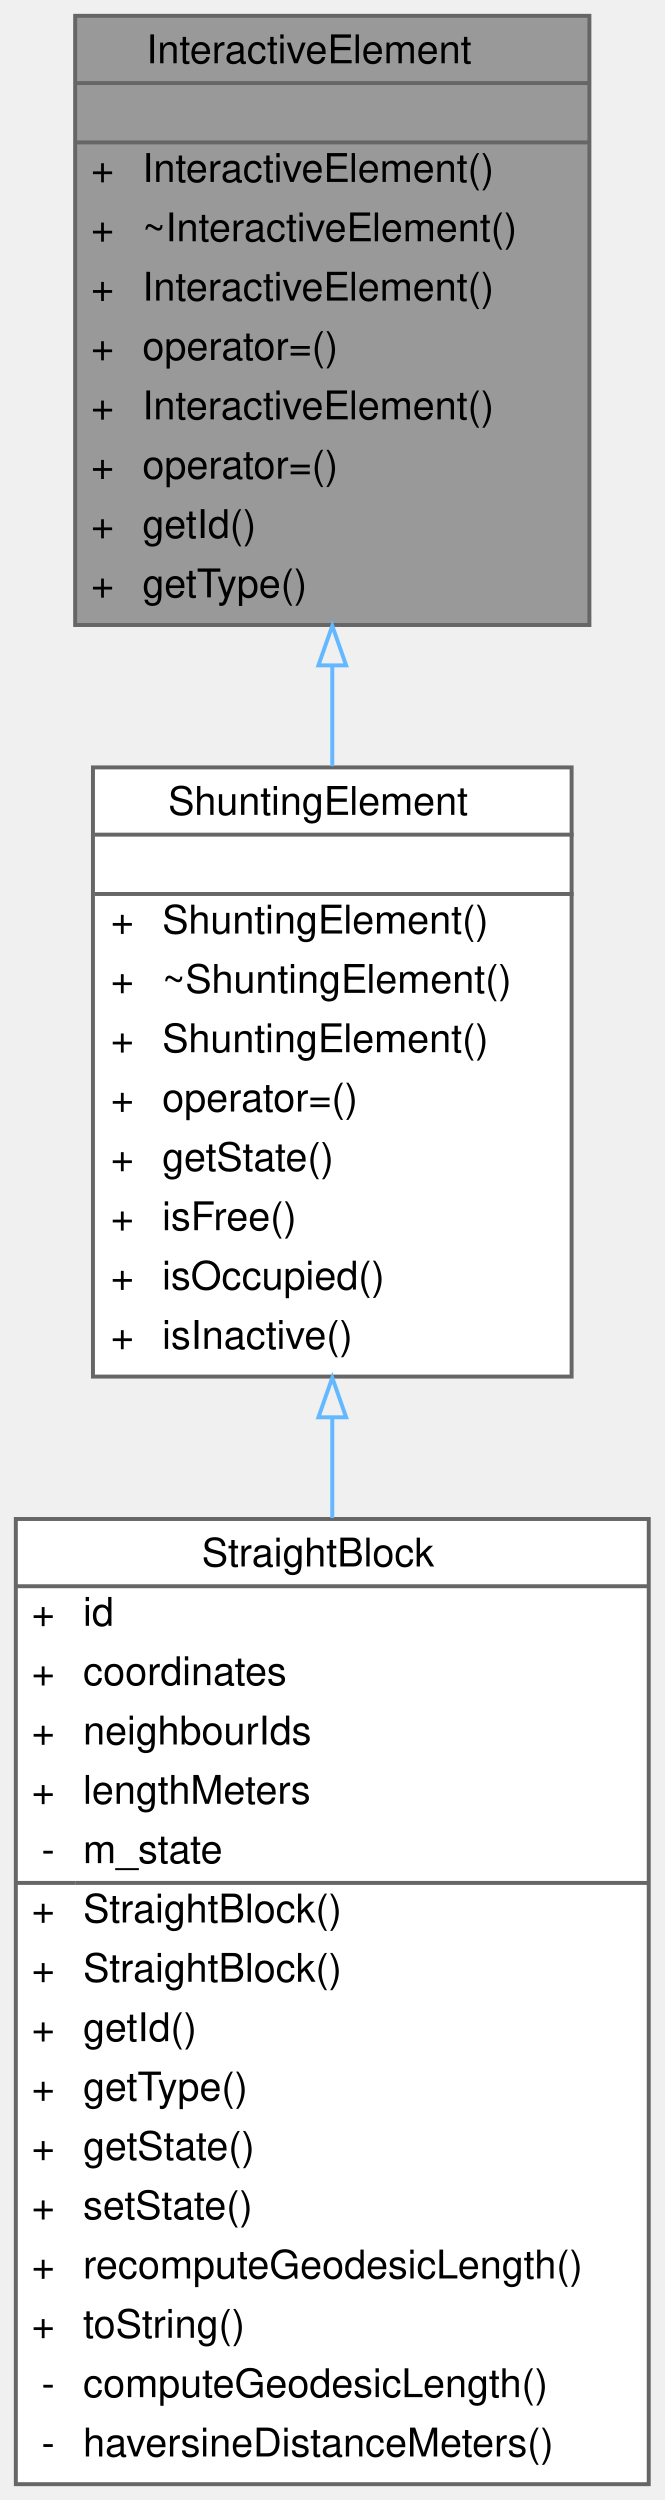
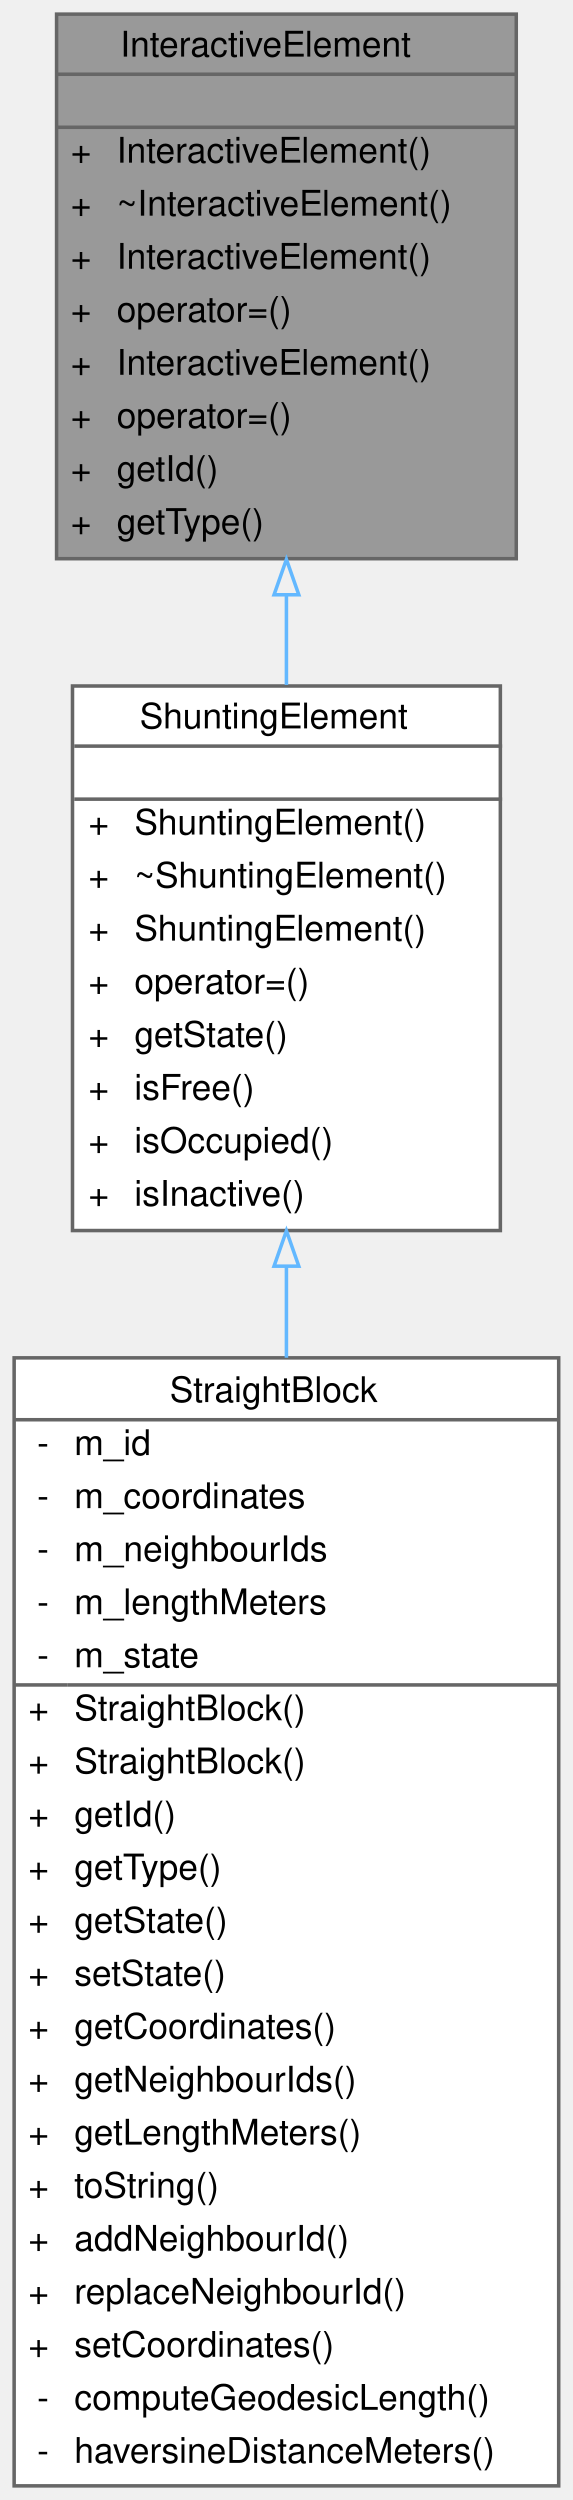
- <svg xmlns="http://www.w3.org/2000/svg" xmlns:xlink="http://www.w3.org/1999/xlink" width="168pt" height="632pt" viewBox="0.00 0.00 168.00 632.00">
-   <g id="graph0" class="graph" transform="scale(1 1) rotate(0) translate(4 628)">
+ <svg xmlns="http://www.w3.org/2000/svg" xmlns:xlink="http://www.w3.org/1999/xlink" width="162pt" height="707pt" viewBox="0.00 0.00 162.00 707.00">
+   <g id="graph0" class="graph" transform="scale(1 1) rotate(0) translate(4 703)">
    <g id="Node000001" class="node">
      <g id="a_Node000001">
        <a xlink:title="Classe de base abstraite pour tous les éléments interactifs ferroviaires.">
-           <polygon fill="#999999" stroke="transparent" points="145,-624 15,-624 15,-470 145,-470 145,-624" />
-           <text text-anchor="start" x="33" y="-612" font-family="Helvetica,sans-Serif" font-size="10.00">InteractiveElement</text>
-           <text text-anchor="start" x="78" y="-597" font-family="Helvetica,sans-Serif" font-size="10.00"> </text>
-           <text text-anchor="start" x="19" y="-582" font-family="Helvetica,sans-Serif" font-size="10.00">+</text>
-           <text text-anchor="start" x="32" y="-582" font-family="Helvetica,sans-Serif" font-size="10.00">InteractiveElement()</text>
-           <text text-anchor="start" x="19" y="-567" font-family="Helvetica,sans-Serif" font-size="10.00">+</text>
-           <text text-anchor="start" x="32" y="-567" font-family="Helvetica,sans-Serif" font-size="10.00">~InteractiveElement()</text>
-           <text text-anchor="start" x="19" y="-552" font-family="Helvetica,sans-Serif" font-size="10.00">+</text>
-           <text text-anchor="start" x="32" y="-552" font-family="Helvetica,sans-Serif" font-size="10.00">InteractiveElement()</text>
-           <text text-anchor="start" x="19" y="-537" font-family="Helvetica,sans-Serif" font-size="10.00">+</text>
-           <text text-anchor="start" x="32" y="-537" font-family="Helvetica,sans-Serif" font-size="10.00">operator=()</text>
-           <text text-anchor="start" x="19" y="-522" font-family="Helvetica,sans-Serif" font-size="10.00">+</text>
-           <text text-anchor="start" x="32" y="-522" font-family="Helvetica,sans-Serif" font-size="10.00">InteractiveElement()</text>
-           <text text-anchor="start" x="19" y="-507" font-family="Helvetica,sans-Serif" font-size="10.00">+</text>
-           <text text-anchor="start" x="32" y="-507" font-family="Helvetica,sans-Serif" font-size="10.00">operator=()</text>
-           <text text-anchor="start" x="19" y="-492" font-family="Helvetica,sans-Serif" font-size="10.00">+</text>
-           <text text-anchor="start" x="32" y="-492" font-family="Helvetica,sans-Serif" font-size="10.00">getId()</text>
-           <text text-anchor="start" x="19" y="-477" font-family="Helvetica,sans-Serif" font-size="10.00">+</text>
-           <text text-anchor="start" x="32" y="-477" font-family="Helvetica,sans-Serif" font-size="10.00">getType()</text>
-           <polygon fill="#666666" stroke="#666666" points="15,-607 15,-607 145,-607 145,-607 15,-607" />
-           <polygon fill="#666666" stroke="#666666" points="15,-592 15,-592 145,-592 145,-592 15,-592" />
-           <polygon fill="none" stroke="#666666" points="15,-470 15,-624 145,-624 145,-470 15,-470" />
+           <polygon fill="#999999" stroke="transparent" points="142,-699 12,-699 12,-545 142,-545 142,-699" />
+           <text text-anchor="start" x="30" y="-687" font-family="Helvetica,sans-Serif" font-size="10.00">InteractiveElement</text>
+           <text text-anchor="start" x="75" y="-672" font-family="Helvetica,sans-Serif" font-size="10.00"> </text>
+           <text text-anchor="start" x="16" y="-657" font-family="Helvetica,sans-Serif" font-size="10.00">+</text>
+           <text text-anchor="start" x="29" y="-657" font-family="Helvetica,sans-Serif" font-size="10.00">InteractiveElement()</text>
+           <text text-anchor="start" x="16" y="-642" font-family="Helvetica,sans-Serif" font-size="10.00">+</text>
+           <text text-anchor="start" x="29" y="-642" font-family="Helvetica,sans-Serif" font-size="10.00">~InteractiveElement()</text>
+           <text text-anchor="start" x="16" y="-627" font-family="Helvetica,sans-Serif" font-size="10.00">+</text>
+           <text text-anchor="start" x="29" y="-627" font-family="Helvetica,sans-Serif" font-size="10.00">InteractiveElement()</text>
+           <text text-anchor="start" x="16" y="-612" font-family="Helvetica,sans-Serif" font-size="10.00">+</text>
+           <text text-anchor="start" x="29" y="-612" font-family="Helvetica,sans-Serif" font-size="10.00">operator=()</text>
+           <text text-anchor="start" x="16" y="-597" font-family="Helvetica,sans-Serif" font-size="10.00">+</text>
+           <text text-anchor="start" x="29" y="-597" font-family="Helvetica,sans-Serif" font-size="10.00">InteractiveElement()</text>
+           <text text-anchor="start" x="16" y="-582" font-family="Helvetica,sans-Serif" font-size="10.00">+</text>
+           <text text-anchor="start" x="29" y="-582" font-family="Helvetica,sans-Serif" font-size="10.00">operator=()</text>
+           <text text-anchor="start" x="16" y="-567" font-family="Helvetica,sans-Serif" font-size="10.00">+</text>
+           <text text-anchor="start" x="29" y="-567" font-family="Helvetica,sans-Serif" font-size="10.00">getId()</text>
+           <text text-anchor="start" x="16" y="-552" font-family="Helvetica,sans-Serif" font-size="10.00">+</text>
+           <text text-anchor="start" x="29" y="-552" font-family="Helvetica,sans-Serif" font-size="10.00">getType()</text>
+           <polygon fill="#666666" stroke="#666666" points="12,-682 12,-682 142,-682 142,-682 12,-682" />
+           <polygon fill="#666666" stroke="#666666" points="12,-667 12,-667 142,-667 142,-667 12,-667" />
+           <polygon fill="none" stroke="#666666" points="12,-545 12,-699 142,-699 142,-545 12,-545" />
        </a>
      </g>
    </g>
    <g id="Node000002" class="node">
      <g id="a_Node000002">
        <a xlink:href="classShuntingElement.html" target="_top" xlink:title="Interface abstraite pour tous les éléments de shuntage ferroviaire.">
-           <polygon fill="white" stroke="transparent" points="140.5,-434 19.5,-434 19.5,-280 140.5,-280 140.5,-434" />
-           <text text-anchor="start" x="38.5" y="-422" font-family="Helvetica,sans-Serif" font-size="10.00">ShuntingElement</text>
-           <text text-anchor="start" x="78.5" y="-407" font-family="Helvetica,sans-Serif" font-size="10.00"> </text>
-           <text text-anchor="start" x="24" y="-392" font-family="Helvetica,sans-Serif" font-size="10.00">+</text>
-           <text text-anchor="start" x="37" y="-392" font-family="Helvetica,sans-Serif" font-size="10.00">ShuntingElement()</text>
-           <text text-anchor="start" x="24" y="-377" font-family="Helvetica,sans-Serif" font-size="10.00">+</text>
-           <text text-anchor="start" x="37" y="-377" font-family="Helvetica,sans-Serif" font-size="10.00">~ShuntingElement()</text>
-           <text text-anchor="start" x="24" y="-362" font-family="Helvetica,sans-Serif" font-size="10.00">+</text>
-           <text text-anchor="start" x="37" y="-362" font-family="Helvetica,sans-Serif" font-size="10.00">ShuntingElement()</text>
-           <text text-anchor="start" x="24" y="-347" font-family="Helvetica,sans-Serif" font-size="10.00">+</text>
-           <text text-anchor="start" x="37" y="-347" font-family="Helvetica,sans-Serif" font-size="10.00">operator=()</text>
-           <text text-anchor="start" x="24" y="-332" font-family="Helvetica,sans-Serif" font-size="10.00">+</text>
-           <text text-anchor="start" x="37" y="-332" font-family="Helvetica,sans-Serif" font-size="10.00">getState()</text>
-           <text text-anchor="start" x="24" y="-317" font-family="Helvetica,sans-Serif" font-size="10.00">+</text>
-           <text text-anchor="start" x="37" y="-317" font-family="Helvetica,sans-Serif" font-size="10.00">isFree()</text>
-           <text text-anchor="start" x="24" y="-302" font-family="Helvetica,sans-Serif" font-size="10.00">+</text>
-           <text text-anchor="start" x="37" y="-302" font-family="Helvetica,sans-Serif" font-size="10.00">isOccupied()</text>
-           <text text-anchor="start" x="24" y="-287" font-family="Helvetica,sans-Serif" font-size="10.00">+</text>
-           <text text-anchor="start" x="37" y="-287" font-family="Helvetica,sans-Serif" font-size="10.00">isInactive()</text>
-           <polygon fill="#666666" stroke="#666666" points="20,-417 20,-417 141,-417 141,-417 20,-417" />
-           <polygon fill="#666666" stroke="#666666" points="20,-402 20,-402 141,-402 141,-402 20,-402" />
-           <polygon fill="none" stroke="#666666" points="19.5,-280 19.5,-434 140.5,-434 140.5,-280 19.5,-280" />
+           <polygon fill="white" stroke="transparent" points="137.5,-509 16.5,-509 16.5,-355 137.5,-355 137.5,-509" />
+           <text text-anchor="start" x="35.5" y="-497" font-family="Helvetica,sans-Serif" font-size="10.00">ShuntingElement</text>
+           <text text-anchor="start" x="75.5" y="-482" font-family="Helvetica,sans-Serif" font-size="10.00"> </text>
+           <text text-anchor="start" x="21" y="-467" font-family="Helvetica,sans-Serif" font-size="10.00">+</text>
+           <text text-anchor="start" x="34" y="-467" font-family="Helvetica,sans-Serif" font-size="10.00">ShuntingElement()</text>
+           <text text-anchor="start" x="21" y="-452" font-family="Helvetica,sans-Serif" font-size="10.00">+</text>
+           <text text-anchor="start" x="34" y="-452" font-family="Helvetica,sans-Serif" font-size="10.00">~ShuntingElement()</text>
+           <text text-anchor="start" x="21" y="-437" font-family="Helvetica,sans-Serif" font-size="10.00">+</text>
+           <text text-anchor="start" x="34" y="-437" font-family="Helvetica,sans-Serif" font-size="10.00">ShuntingElement()</text>
+           <text text-anchor="start" x="21" y="-422" font-family="Helvetica,sans-Serif" font-size="10.00">+</text>
+           <text text-anchor="start" x="34" y="-422" font-family="Helvetica,sans-Serif" font-size="10.00">operator=()</text>
+           <text text-anchor="start" x="21" y="-407" font-family="Helvetica,sans-Serif" font-size="10.00">+</text>
+           <text text-anchor="start" x="34" y="-407" font-family="Helvetica,sans-Serif" font-size="10.00">getState()</text>
+           <text text-anchor="start" x="21" y="-392" font-family="Helvetica,sans-Serif" font-size="10.00">+</text>
+           <text text-anchor="start" x="34" y="-392" font-family="Helvetica,sans-Serif" font-size="10.00">isFree()</text>
+           <text text-anchor="start" x="21" y="-377" font-family="Helvetica,sans-Serif" font-size="10.00">+</text>
+           <text text-anchor="start" x="34" y="-377" font-family="Helvetica,sans-Serif" font-size="10.00">isOccupied()</text>
+           <text text-anchor="start" x="21" y="-362" font-family="Helvetica,sans-Serif" font-size="10.00">+</text>
+           <text text-anchor="start" x="34" y="-362" font-family="Helvetica,sans-Serif" font-size="10.00">isInactive()</text>
+           <polygon fill="#666666" stroke="#666666" points="17,-492 17,-492 138,-492 138,-492 17,-492" />
+           <polygon fill="#666666" stroke="#666666" points="17,-477 17,-477 138,-477 138,-477 17,-477" />
+           <polygon fill="none" stroke="#666666" points="16.5,-355 16.5,-509 137.5,-509 137.5,-355 16.5,-355" />
        </a>
      </g>
    </g>
    <g id="edge1_Node000001_Node000002" class="edge">
      <g id="a_edge1_Node000001_Node000002">
        <a xlink:title=" ">
-           <path fill="none" stroke="#63b8ff" d="M80,-459.58C80,-451.14 80,-442.63 80,-434.3" />
-           <polygon fill="none" stroke="#63b8ff" points="76.5,-459.8 80,-469.8 83.5,-459.8 76.5,-459.8" />
+           <path fill="none" stroke="#63b8ff" d="M77,-534.58C77,-526.14 77,-517.63 77,-509.3" />
+           <polygon fill="none" stroke="#63b8ff" points="73.5,-534.8 77,-544.8 80.5,-534.8 73.5,-534.8" />
        </a>
      </g>
    </g>
    <g id="Node000003" class="node">
      <g id="a_Node000003">
-         <a xlink:href="classStraightBlock.html" target="_top" xlink:title="Bloc de voie droite produit par le parseur GeoJSON.">
-           <polygon fill="white" stroke="transparent" points="160,-244 0,-244 0,0 160,0 160,-244" />
-           <text text-anchor="start" x="47" y="-232" font-family="Helvetica,sans-Serif" font-size="10.00">StraightBlock</text>
-           <text text-anchor="start" x="4" y="-217" font-family="Helvetica,sans-Serif" font-size="10.00">+</text>
-           <text text-anchor="start" x="17" y="-217" font-family="Helvetica,sans-Serif" font-size="10.00">id</text>
-           <text text-anchor="start" x="4" y="-202" font-family="Helvetica,sans-Serif" font-size="10.00">+</text>
-           <text text-anchor="start" x="17" y="-202" font-family="Helvetica,sans-Serif" font-size="10.00">coordinates</text>
-           <text text-anchor="start" x="4" y="-187" font-family="Helvetica,sans-Serif" font-size="10.00">+</text>
-           <text text-anchor="start" x="17" y="-187" font-family="Helvetica,sans-Serif" font-size="10.00">neighbourIds</text>
-           <text text-anchor="start" x="4" y="-172" font-family="Helvetica,sans-Serif" font-size="10.00">+</text>
-           <text text-anchor="start" x="17" y="-172" font-family="Helvetica,sans-Serif" font-size="10.00">lengthMeters</text>
-           <text text-anchor="start" x="6.5" y="-157" font-family="Helvetica,sans-Serif" font-size="10.00">-</text>
-           <text text-anchor="start" x="17" y="-157" font-family="Helvetica,sans-Serif" font-size="10.00">m_state</text>
-           <text text-anchor="start" x="4" y="-142" font-family="Helvetica,sans-Serif" font-size="10.00">+</text>
-           <text text-anchor="start" x="17" y="-142" font-family="Helvetica,sans-Serif" font-size="10.00">StraightBlock()</text>
-           <text text-anchor="start" x="4" y="-127" font-family="Helvetica,sans-Serif" font-size="10.00">+</text>
-           <text text-anchor="start" x="17" y="-127" font-family="Helvetica,sans-Serif" font-size="10.00">StraightBlock()</text>
-           <text text-anchor="start" x="4" y="-112" font-family="Helvetica,sans-Serif" font-size="10.00">+</text>
-           <text text-anchor="start" x="17" y="-112" font-family="Helvetica,sans-Serif" font-size="10.00">getId()</text>
-           <text text-anchor="start" x="4" y="-97" font-family="Helvetica,sans-Serif" font-size="10.00">+</text>
-           <text text-anchor="start" x="17" y="-97" font-family="Helvetica,sans-Serif" font-size="10.00">getType()</text>
-           <text text-anchor="start" x="4" y="-82" font-family="Helvetica,sans-Serif" font-size="10.00">+</text>
-           <text text-anchor="start" x="17" y="-82" font-family="Helvetica,sans-Serif" font-size="10.00">getState()</text>
-           <text text-anchor="start" x="4" y="-67" font-family="Helvetica,sans-Serif" font-size="10.00">+</text>
-           <text text-anchor="start" x="17" y="-67" font-family="Helvetica,sans-Serif" font-size="10.00">setState()</text>
-           <text text-anchor="start" x="4" y="-52" font-family="Helvetica,sans-Serif" font-size="10.00">+</text>
-           <text text-anchor="start" x="17" y="-52" font-family="Helvetica,sans-Serif" font-size="10.00">recomputeGeodesicLength()</text>
-           <text text-anchor="start" x="4" y="-37" font-family="Helvetica,sans-Serif" font-size="10.00">+</text>
-           <text text-anchor="start" x="17" y="-37" font-family="Helvetica,sans-Serif" font-size="10.00">toString()</text>
-           <text text-anchor="start" x="6.5" y="-22" font-family="Helvetica,sans-Serif" font-size="10.00">-</text>
-           <text text-anchor="start" x="17" y="-22" font-family="Helvetica,sans-Serif" font-size="10.00">computeGeodesicLength()</text>
-           <text text-anchor="start" x="6.5" y="-7" font-family="Helvetica,sans-Serif" font-size="10.00">-</text>
-           <text text-anchor="start" x="17" y="-7" font-family="Helvetica,sans-Serif" font-size="10.00">haversineDistanceMeters()</text>
-           <polygon fill="#666666" stroke="#666666" points="0,-227 0,-227 160,-227 160,-227 0,-227" />
-           <polygon fill="#666666" stroke="#666666" points="0,-152 0,-152 15,-152 15,-152 0,-152" />
-           <polygon fill="#666666" stroke="#666666" points="15,-152 15,-152 160,-152 160,-152 15,-152" />
-           <polygon fill="none" stroke="#666666" points="0,0 0,-244 160,-244 160,0 0,0" />
+         <a xlink:href="classStraightBlock.html" target="_top" xlink:title=" ">
+           <polygon fill="white" stroke="transparent" points="154,-319 0,-319 0,0 154,0 154,-319" />
+           <text text-anchor="start" x="44" y="-306.5" font-family="Helvetica,sans-Serif" font-size="10.00">StraightBlock</text>
+           <text text-anchor="start" x="6.5" y="-291.5" font-family="Helvetica,sans-Serif" font-size="10.00">-</text>
+           <text text-anchor="start" x="17" y="-291.5" font-family="Helvetica,sans-Serif" font-size="10.00">m_id</text>
+           <text text-anchor="start" x="6.5" y="-276.5" font-family="Helvetica,sans-Serif" font-size="10.00">-</text>
+           <text text-anchor="start" x="17" y="-276.5" font-family="Helvetica,sans-Serif" font-size="10.00">m_coordinates</text>
+           <text text-anchor="start" x="6.5" y="-261.5" font-family="Helvetica,sans-Serif" font-size="10.00">-</text>
+           <text text-anchor="start" x="17" y="-261.5" font-family="Helvetica,sans-Serif" font-size="10.00">m_neighbourIds</text>
+           <text text-anchor="start" x="6.5" y="-246.5" font-family="Helvetica,sans-Serif" font-size="10.00">-</text>
+           <text text-anchor="start" x="17" y="-246.5" font-family="Helvetica,sans-Serif" font-size="10.00">m_lengthMeters</text>
+           <text text-anchor="start" x="6.5" y="-231.5" font-family="Helvetica,sans-Serif" font-size="10.00">-</text>
+           <text text-anchor="start" x="17" y="-231.5" font-family="Helvetica,sans-Serif" font-size="10.00">m_state</text>
+           <text text-anchor="start" x="4" y="-216.5" font-family="Helvetica,sans-Serif" font-size="10.00">+</text>
+           <text text-anchor="start" x="17" y="-216.5" font-family="Helvetica,sans-Serif" font-size="10.00">StraightBlock()</text>
+           <text text-anchor="start" x="4" y="-201.5" font-family="Helvetica,sans-Serif" font-size="10.00">+</text>
+           <text text-anchor="start" x="17" y="-201.5" font-family="Helvetica,sans-Serif" font-size="10.00">StraightBlock()</text>
+           <text text-anchor="start" x="4" y="-186.5" font-family="Helvetica,sans-Serif" font-size="10.00">+</text>
+           <text text-anchor="start" x="17" y="-186.5" font-family="Helvetica,sans-Serif" font-size="10.00">getId()</text>
+           <text text-anchor="start" x="4" y="-171.5" font-family="Helvetica,sans-Serif" font-size="10.00">+</text>
+           <text text-anchor="start" x="17" y="-171.5" font-family="Helvetica,sans-Serif" font-size="10.00">getType()</text>
+           <text text-anchor="start" x="4" y="-156.5" font-family="Helvetica,sans-Serif" font-size="10.00">+</text>
+           <text text-anchor="start" x="17" y="-156.5" font-family="Helvetica,sans-Serif" font-size="10.00">getState()</text>
+           <text text-anchor="start" x="4" y="-141.5" font-family="Helvetica,sans-Serif" font-size="10.00">+</text>
+           <text text-anchor="start" x="17" y="-141.5" font-family="Helvetica,sans-Serif" font-size="10.00">setState()</text>
+           <text text-anchor="start" x="4" y="-126.5" font-family="Helvetica,sans-Serif" font-size="10.00">+</text>
+           <text text-anchor="start" x="17" y="-126.5" font-family="Helvetica,sans-Serif" font-size="10.00">getCoordinates()</text>
+           <text text-anchor="start" x="4" y="-111.5" font-family="Helvetica,sans-Serif" font-size="10.00">+</text>
+           <text text-anchor="start" x="17" y="-111.5" font-family="Helvetica,sans-Serif" font-size="10.00">getNeighbourIds()</text>
+           <text text-anchor="start" x="4" y="-96.5" font-family="Helvetica,sans-Serif" font-size="10.00">+</text>
+           <text text-anchor="start" x="17" y="-96.5" font-family="Helvetica,sans-Serif" font-size="10.00">getLengthMeters()</text>
+           <text text-anchor="start" x="4" y="-81.5" font-family="Helvetica,sans-Serif" font-size="10.00">+</text>
+           <text text-anchor="start" x="17" y="-81.5" font-family="Helvetica,sans-Serif" font-size="10.00">toString()</text>
+           <text text-anchor="start" x="4" y="-66.5" font-family="Helvetica,sans-Serif" font-size="10.00">+</text>
+           <text text-anchor="start" x="17" y="-66.5" font-family="Helvetica,sans-Serif" font-size="10.00">addNeighbourId()</text>
+           <text text-anchor="start" x="4" y="-51.5" font-family="Helvetica,sans-Serif" font-size="10.00">+</text>
+           <text text-anchor="start" x="17" y="-51.5" font-family="Helvetica,sans-Serif" font-size="10.00">replaceNeighbourId()</text>
+           <text text-anchor="start" x="4" y="-36.5" font-family="Helvetica,sans-Serif" font-size="10.00">+</text>
+           <text text-anchor="start" x="17" y="-36.5" font-family="Helvetica,sans-Serif" font-size="10.00">setCoordinates()</text>
+           <text text-anchor="start" x="6.5" y="-21.5" font-family="Helvetica,sans-Serif" font-size="10.00">-</text>
+           <text text-anchor="start" x="17" y="-21.5" font-family="Helvetica,sans-Serif" font-size="10.00">computeGeodesicLength()</text>
+           <text text-anchor="start" x="6.5" y="-6.5" font-family="Helvetica,sans-Serif" font-size="10.00">-</text>
+           <text text-anchor="start" x="17" y="-6.5" font-family="Helvetica,sans-Serif" font-size="10.00">haversineDistanceMeters()</text>
+           <polygon fill="#666666" stroke="#666666" points="0,-301.5 0,-301.5 154,-301.5 154,-301.5 0,-301.5" />
+           <polygon fill="#666666" stroke="#666666" points="0,-226.5 0,-226.5 15,-226.5 15,-226.5 0,-226.5" />
+           <polygon fill="#666666" stroke="#666666" points="15,-226.5 15,-226.5 154,-226.5 154,-226.5 15,-226.5" />
+           <polygon fill="none" stroke="#666666" points="0,0 0,-319 154,-319 154,0 0,0" />
        </a>
      </g>
    </g>
    <g id="edge2_Node000002_Node000003" class="edge">
      <g id="a_edge2_Node000002_Node000003">
        <a xlink:title=" ">
-           <path fill="none" stroke="#63b8ff" d="M80,-269.67C80,-261.35 80,-252.8 80,-244.22" />
-           <polygon fill="none" stroke="#63b8ff" points="76.5,-269.71 80,-279.71 83.5,-269.71 76.5,-269.71" />
+           <path fill="none" stroke="#63b8ff" d="M77,-344.87C77,-336.5 77,-327.84 77,-319.04" />
+           <polygon fill="none" stroke="#63b8ff" points="73.5,-344.93 77,-354.93 80.5,-344.93 73.5,-344.93" />
        </a>
      </g>
    </g>
  </g>
</svg>
